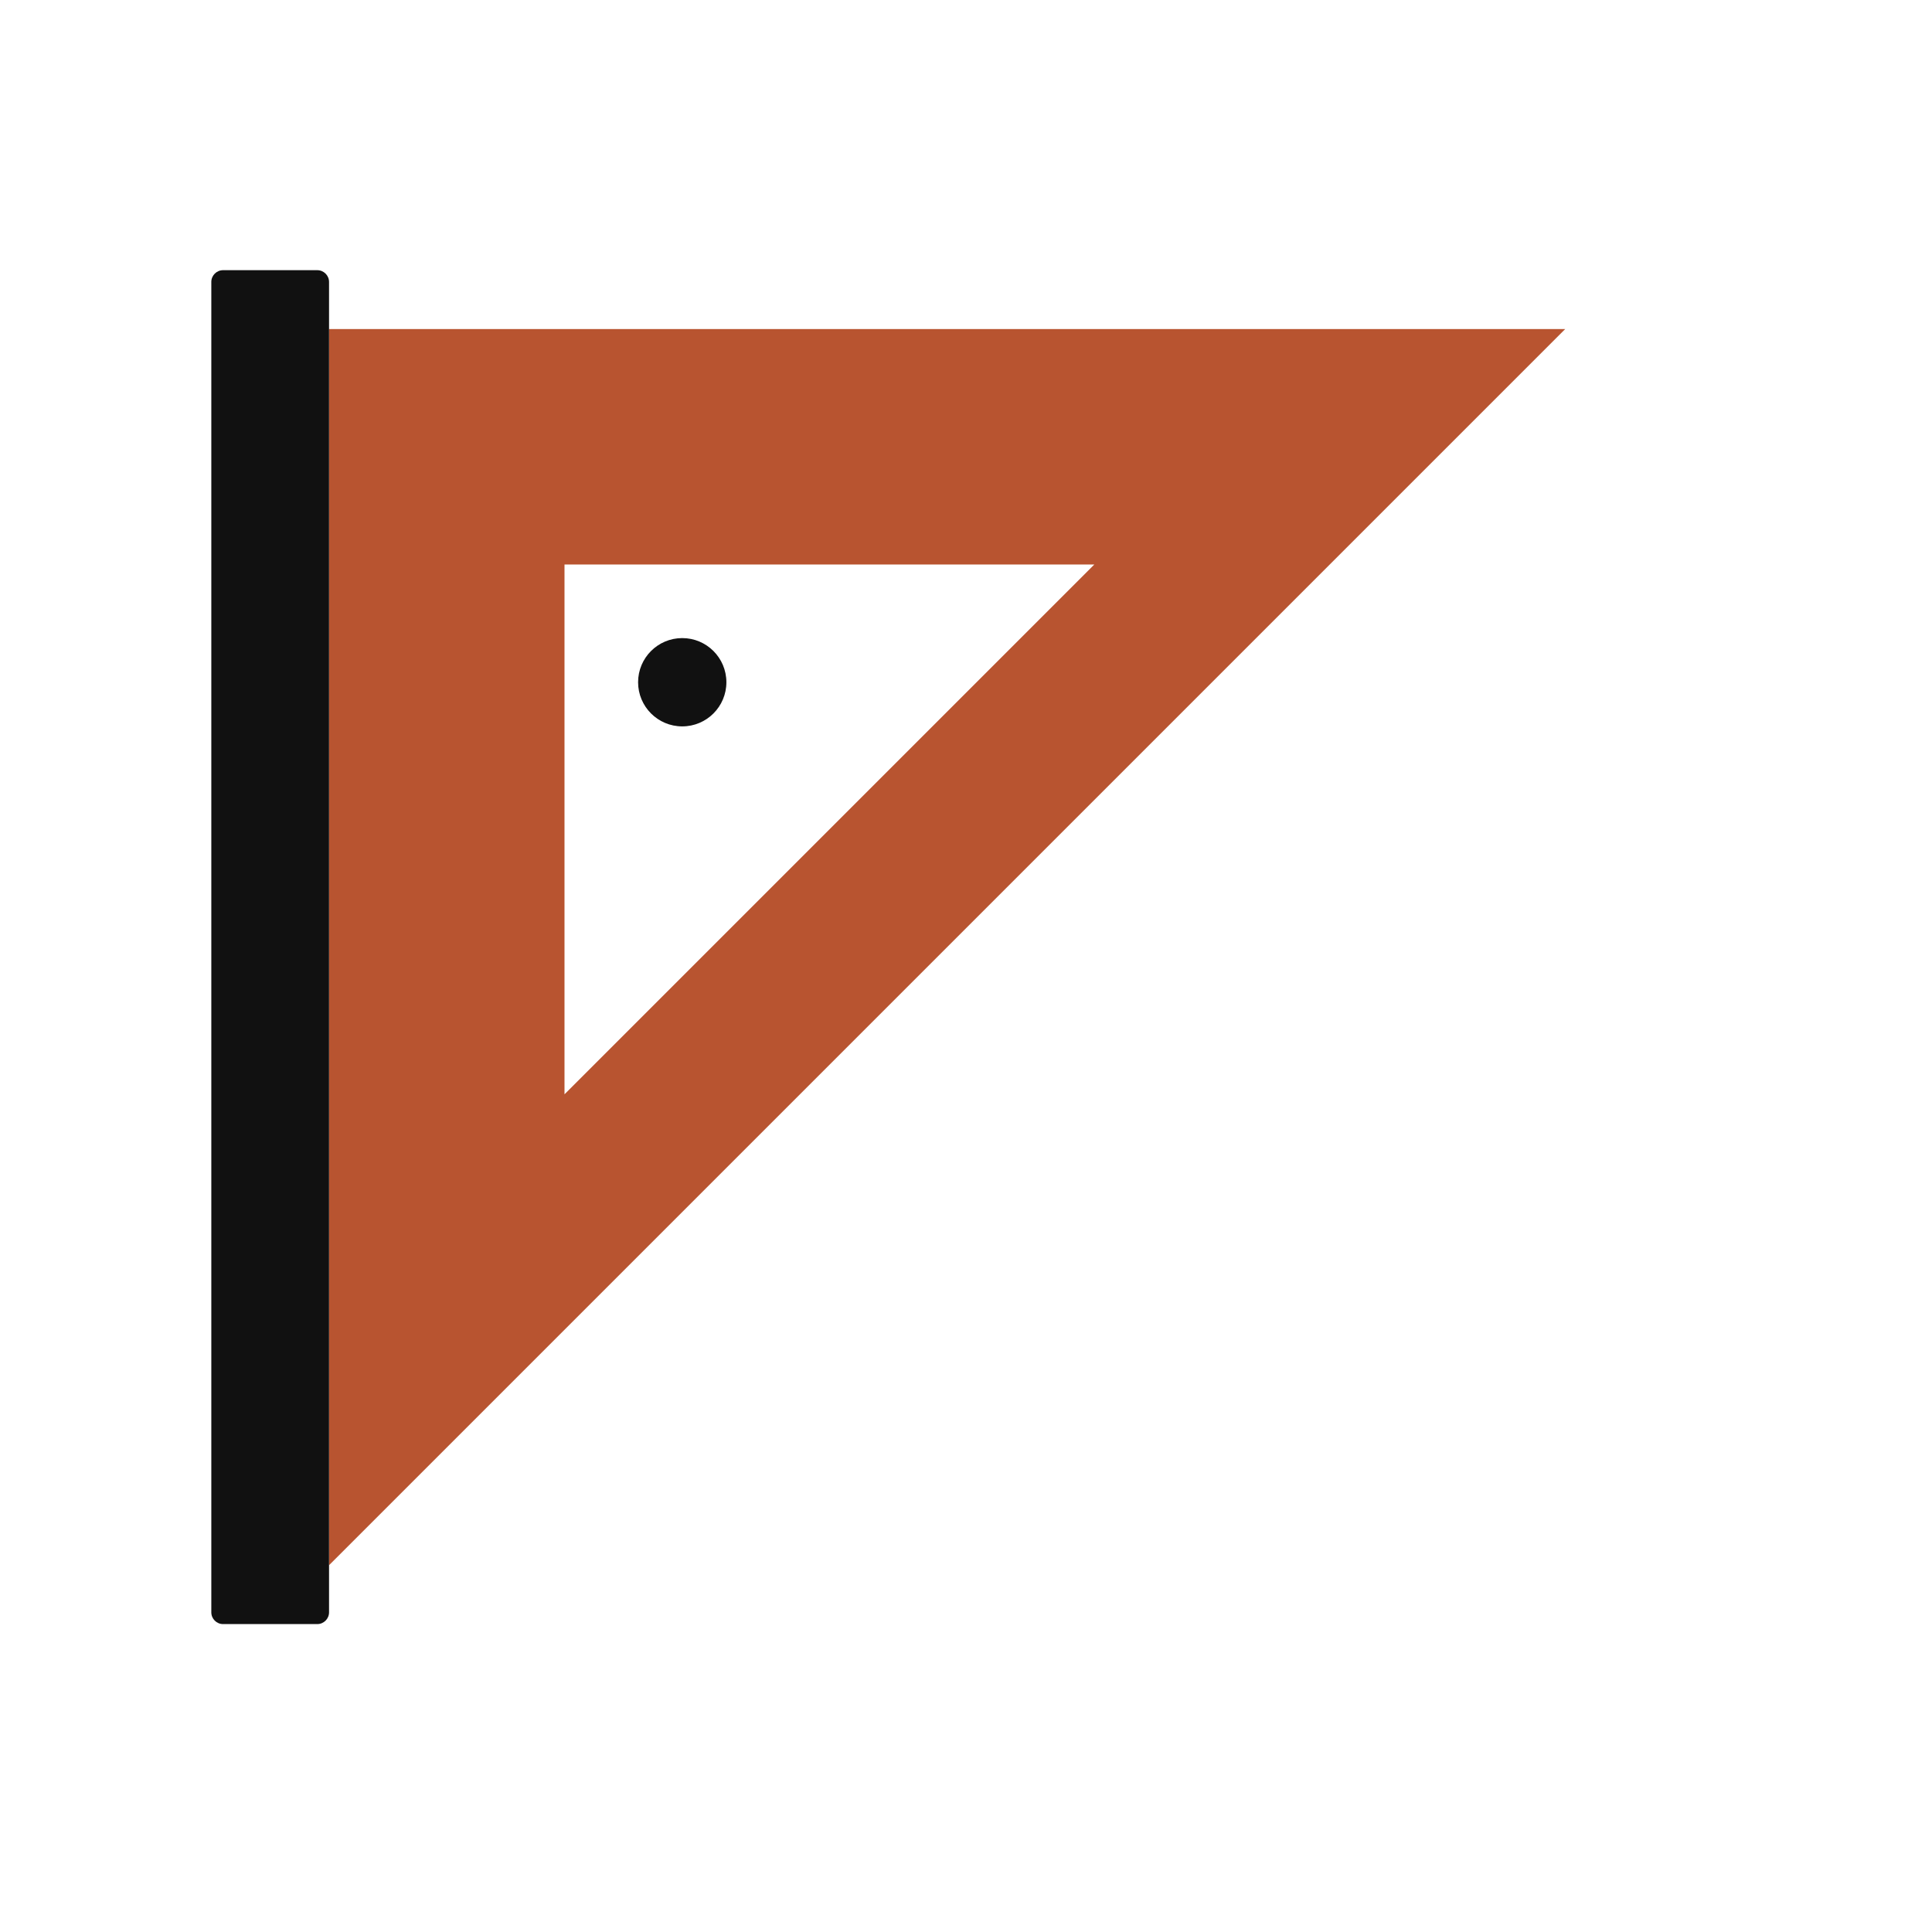
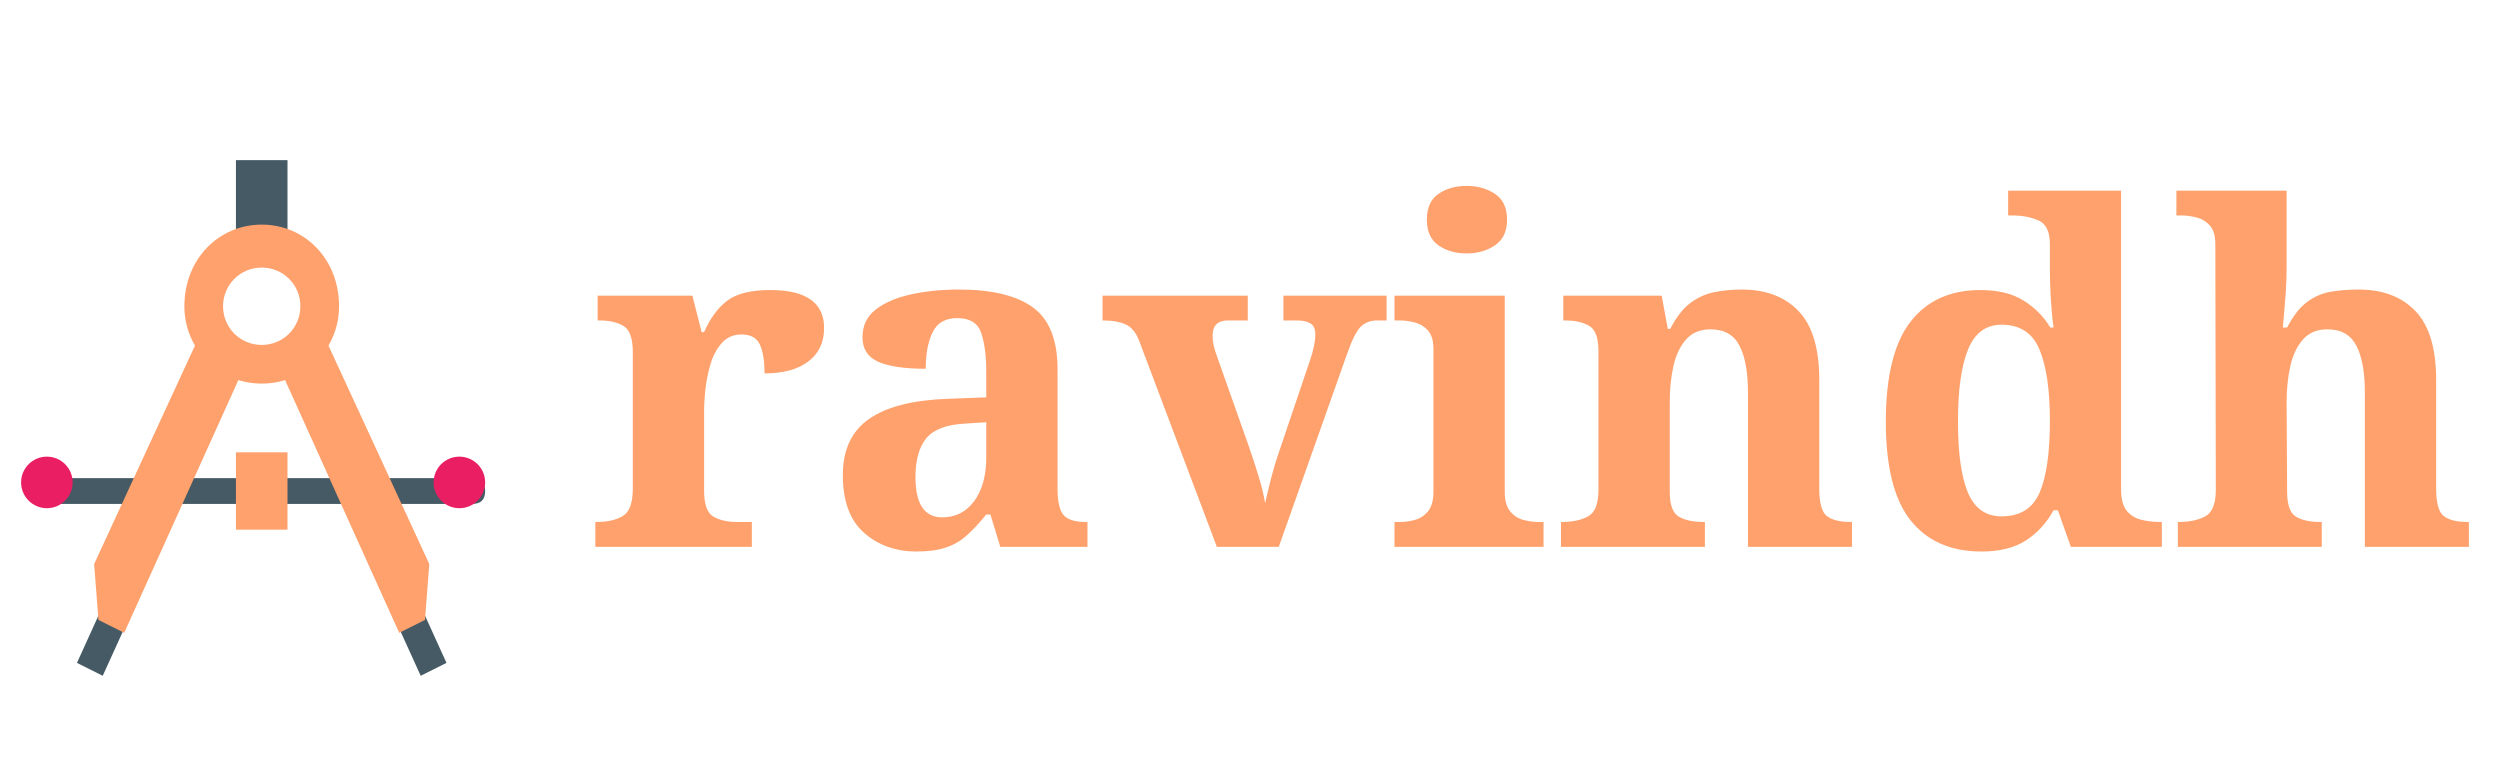
- <svg xmlns="http://www.w3.org/2000/svg" viewBox="0 0 512 512" width="512" height="512" aria-labelledby="logo-title" role="img">
-   <defs>
-     <style>
-       .accent { fill: #B85430; }
-       .dark { fill: #111111; }
-       @media (prefers-color-scheme: dark) {
-         .accent { fill: #FFA16C; }
-         .dark { fill: #E5E5E5; }
-       }
-     </style>
-   </defs>
-   <g transform="translate(56, 56) scale(0.78)">
-     <path class="accent" fill-rule="evenodd" d="M 40 40 L 40 460 L 460 40 Z               M 120 120 L 300 120 L 120 300 Z" />
-     <rect class="dark" x="0" y="20" width="40" height="460" rx="4" />
-     <circle class="dark" cx="160" cy="160" r="15" />
+ <svg xmlns="http://www.w3.org/2000/svg" viewBox="0 0 320 100" version="1.1">
+   <g transform="translate(-10, -55)">
+     <g transform="matrix(5.5, 0, 0, 5.5, 5, 70)">
+       <path fill="#455a64" d="M 11.9,9 H 2.1 C 1.9,9 1.8,8.9 1.8,8.7 1.8,8.5 1.9,8.4 2.1,8.4 h 9.8 c 0.2,0 0.3,0.1 0.3,0.3 0,0.2 -0.1,0.3 -0.3,0.3 z m -1.7,2.9 0.6,-0.3 0.5,1.1 -0.6,0.3 z M 6.4,1 H 7.6 V 3.2 H 6.4 Z M 3.3,13 2.7,12.7 3.2,11.6 3.8,11.9 Z" />
+       <g fill="#e91e63" transform="matrix(0.3, 0, 0, 0.3, -0.4, -0.2)">
+         <circle cx="40" cy="29" r="2" />
+         <circle cx="8" cy="29" r="2" />
+       </g>
+       <path fill="#ffa16c" d="M 8.5,5.2 C 8.2,5.5 7.8,5.7 7.4,5.8 L 10.2,12 10.8,11.7 10.9,10.4 Z m -3,0 C 5.8,5.2 6.2,5.5 6.6,5.8 L 3.8,12 3.2,11.7 3.1,10.4 Z" />
+       <path fill="#ffa16c" d="M 7,2.5 C 6,2.5 5.2,3.3 5.2,4.4 5.2,5.4 6,6.2 7,6.2 8,6.2 8.8,5.4 8.8,4.4 8.8,3.3 8,2.5 7,2.5 Z m 0,2.8 C 6.5,5.3 6.1,4.9 6.1,4.4 6.1,3.9 6.5,3.5 7,3.5 7.5,3.5 7.9,3.9 7.9,4.4 7.9,4.9 7.5,5.3 7,5.3 Z M 6.4,7.8 H 7.6 V 9.6 H 6.4 Z" />
+     </g>
+     <text x="85" y="125" style="font-family: serif; font-size: 60px; fill: #ffa16c; font-weight: bold;">ravindh</text>
  </g>
</svg>
